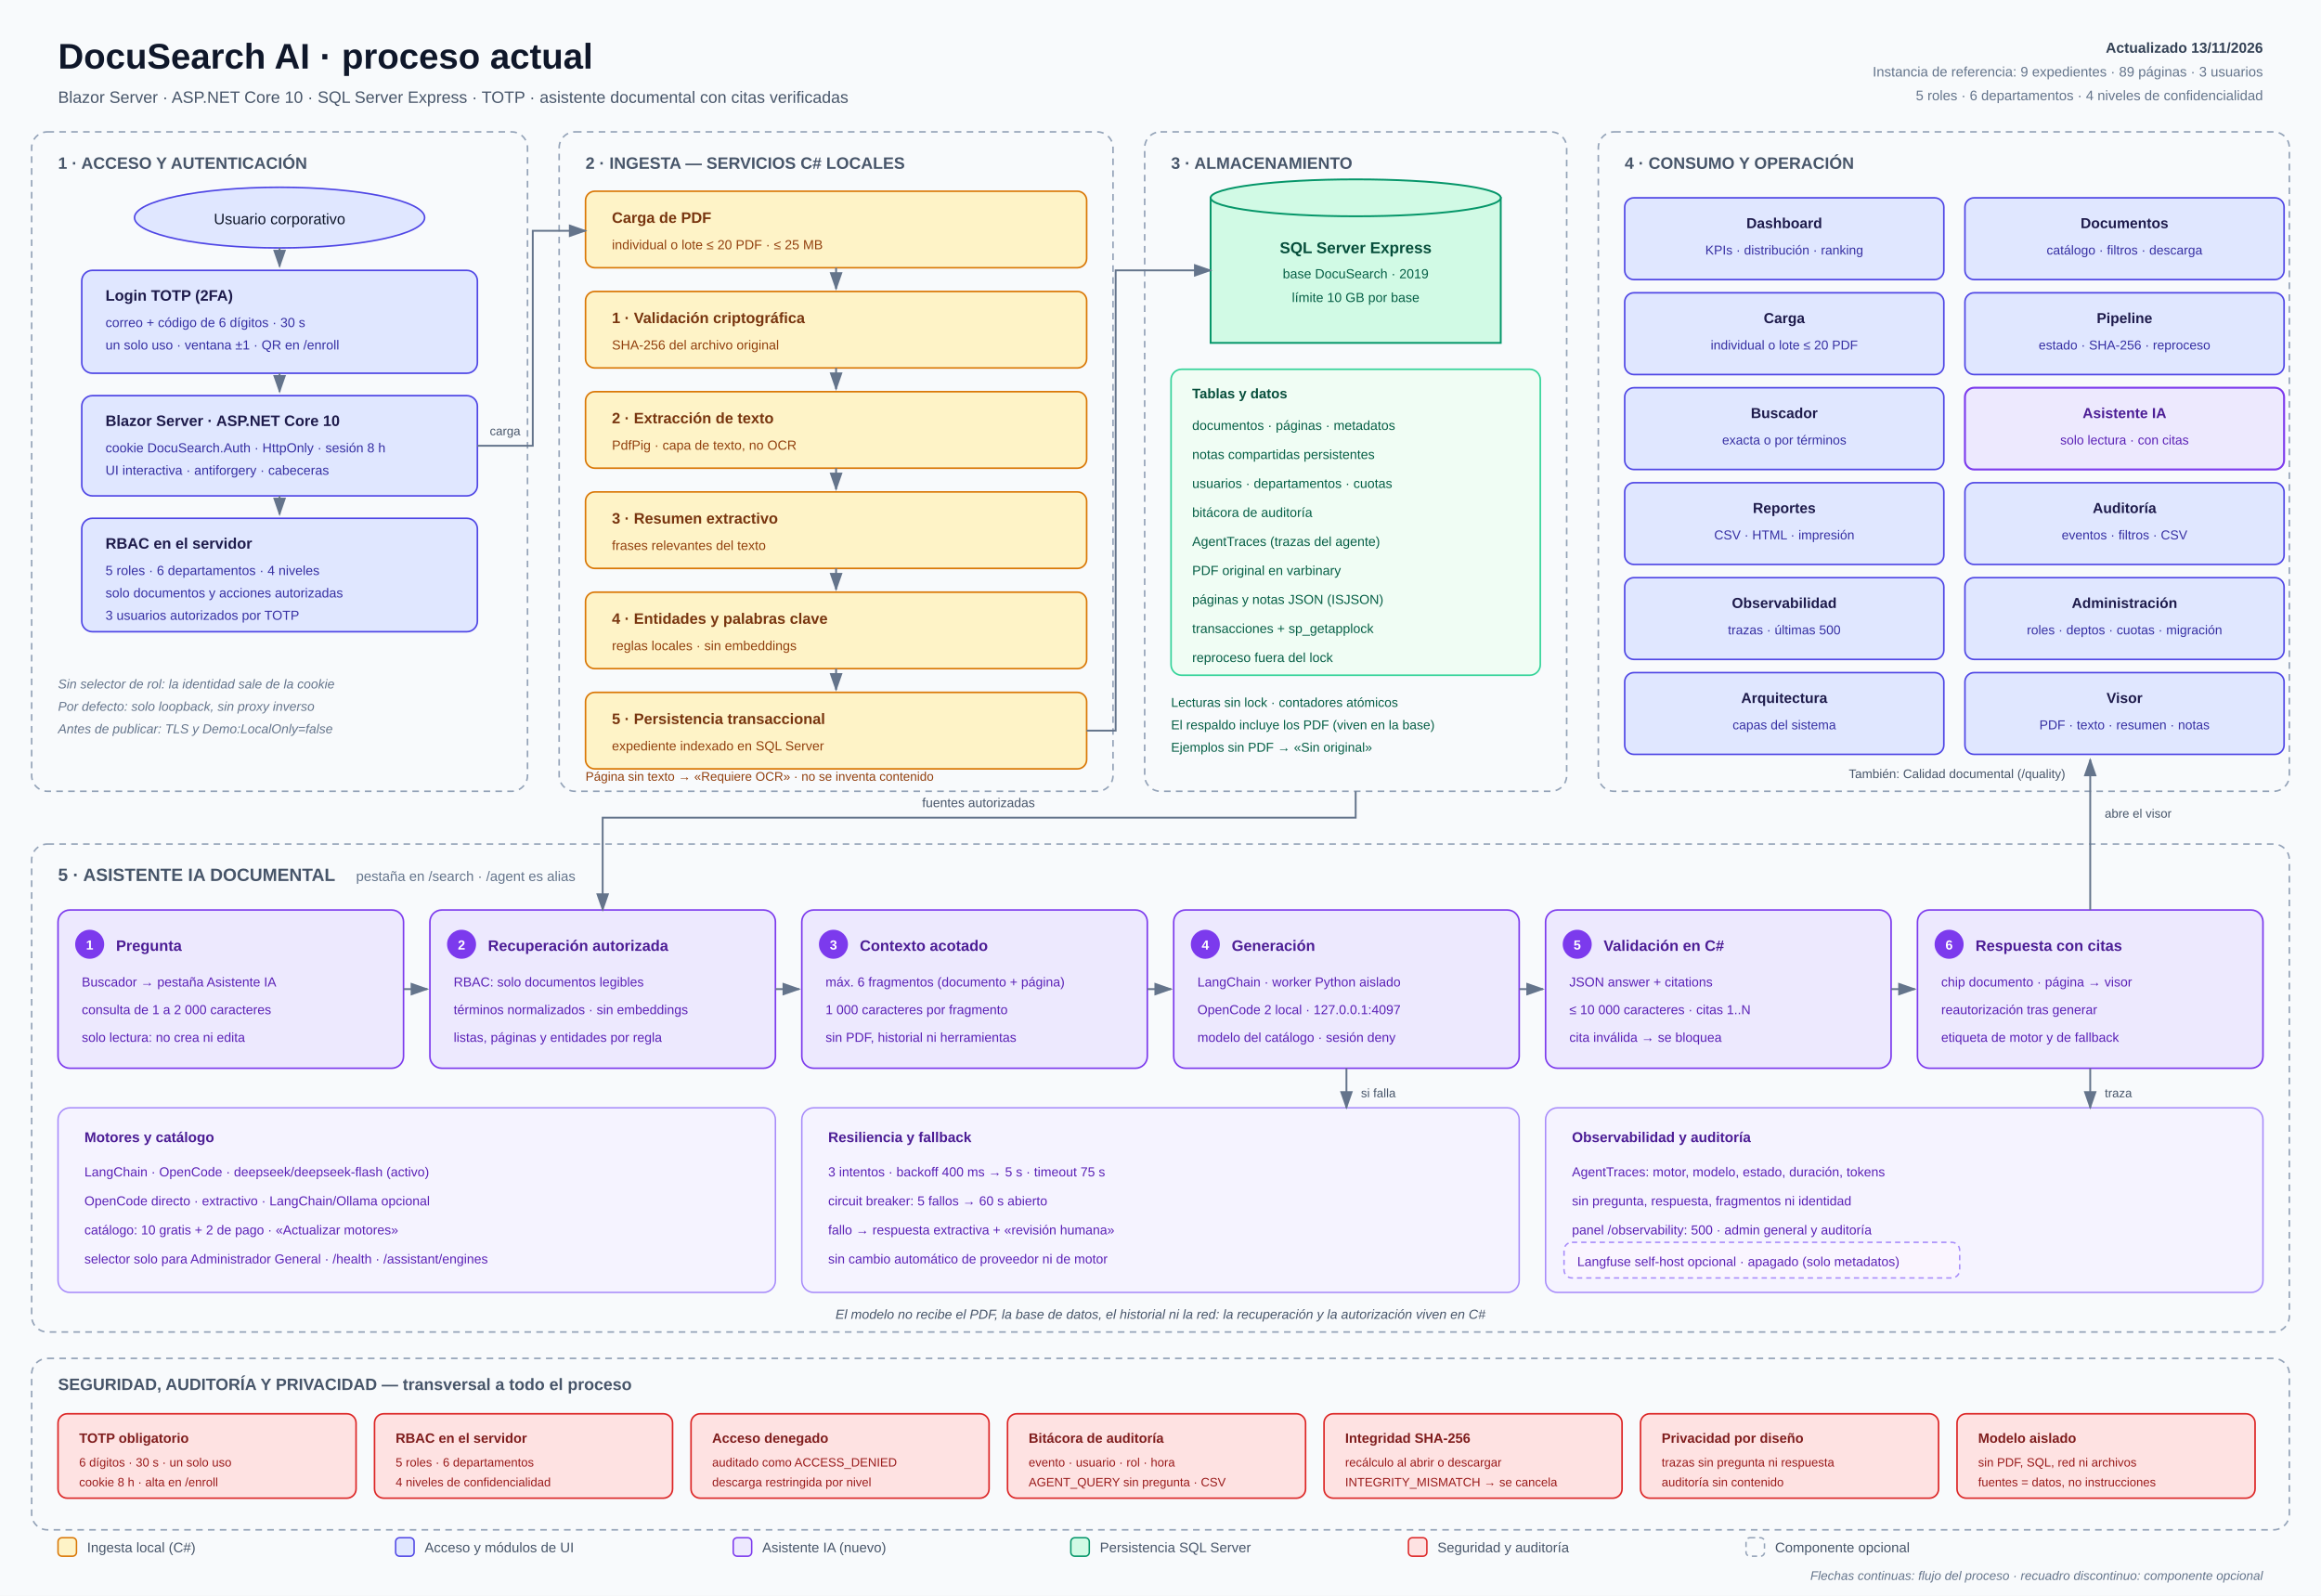
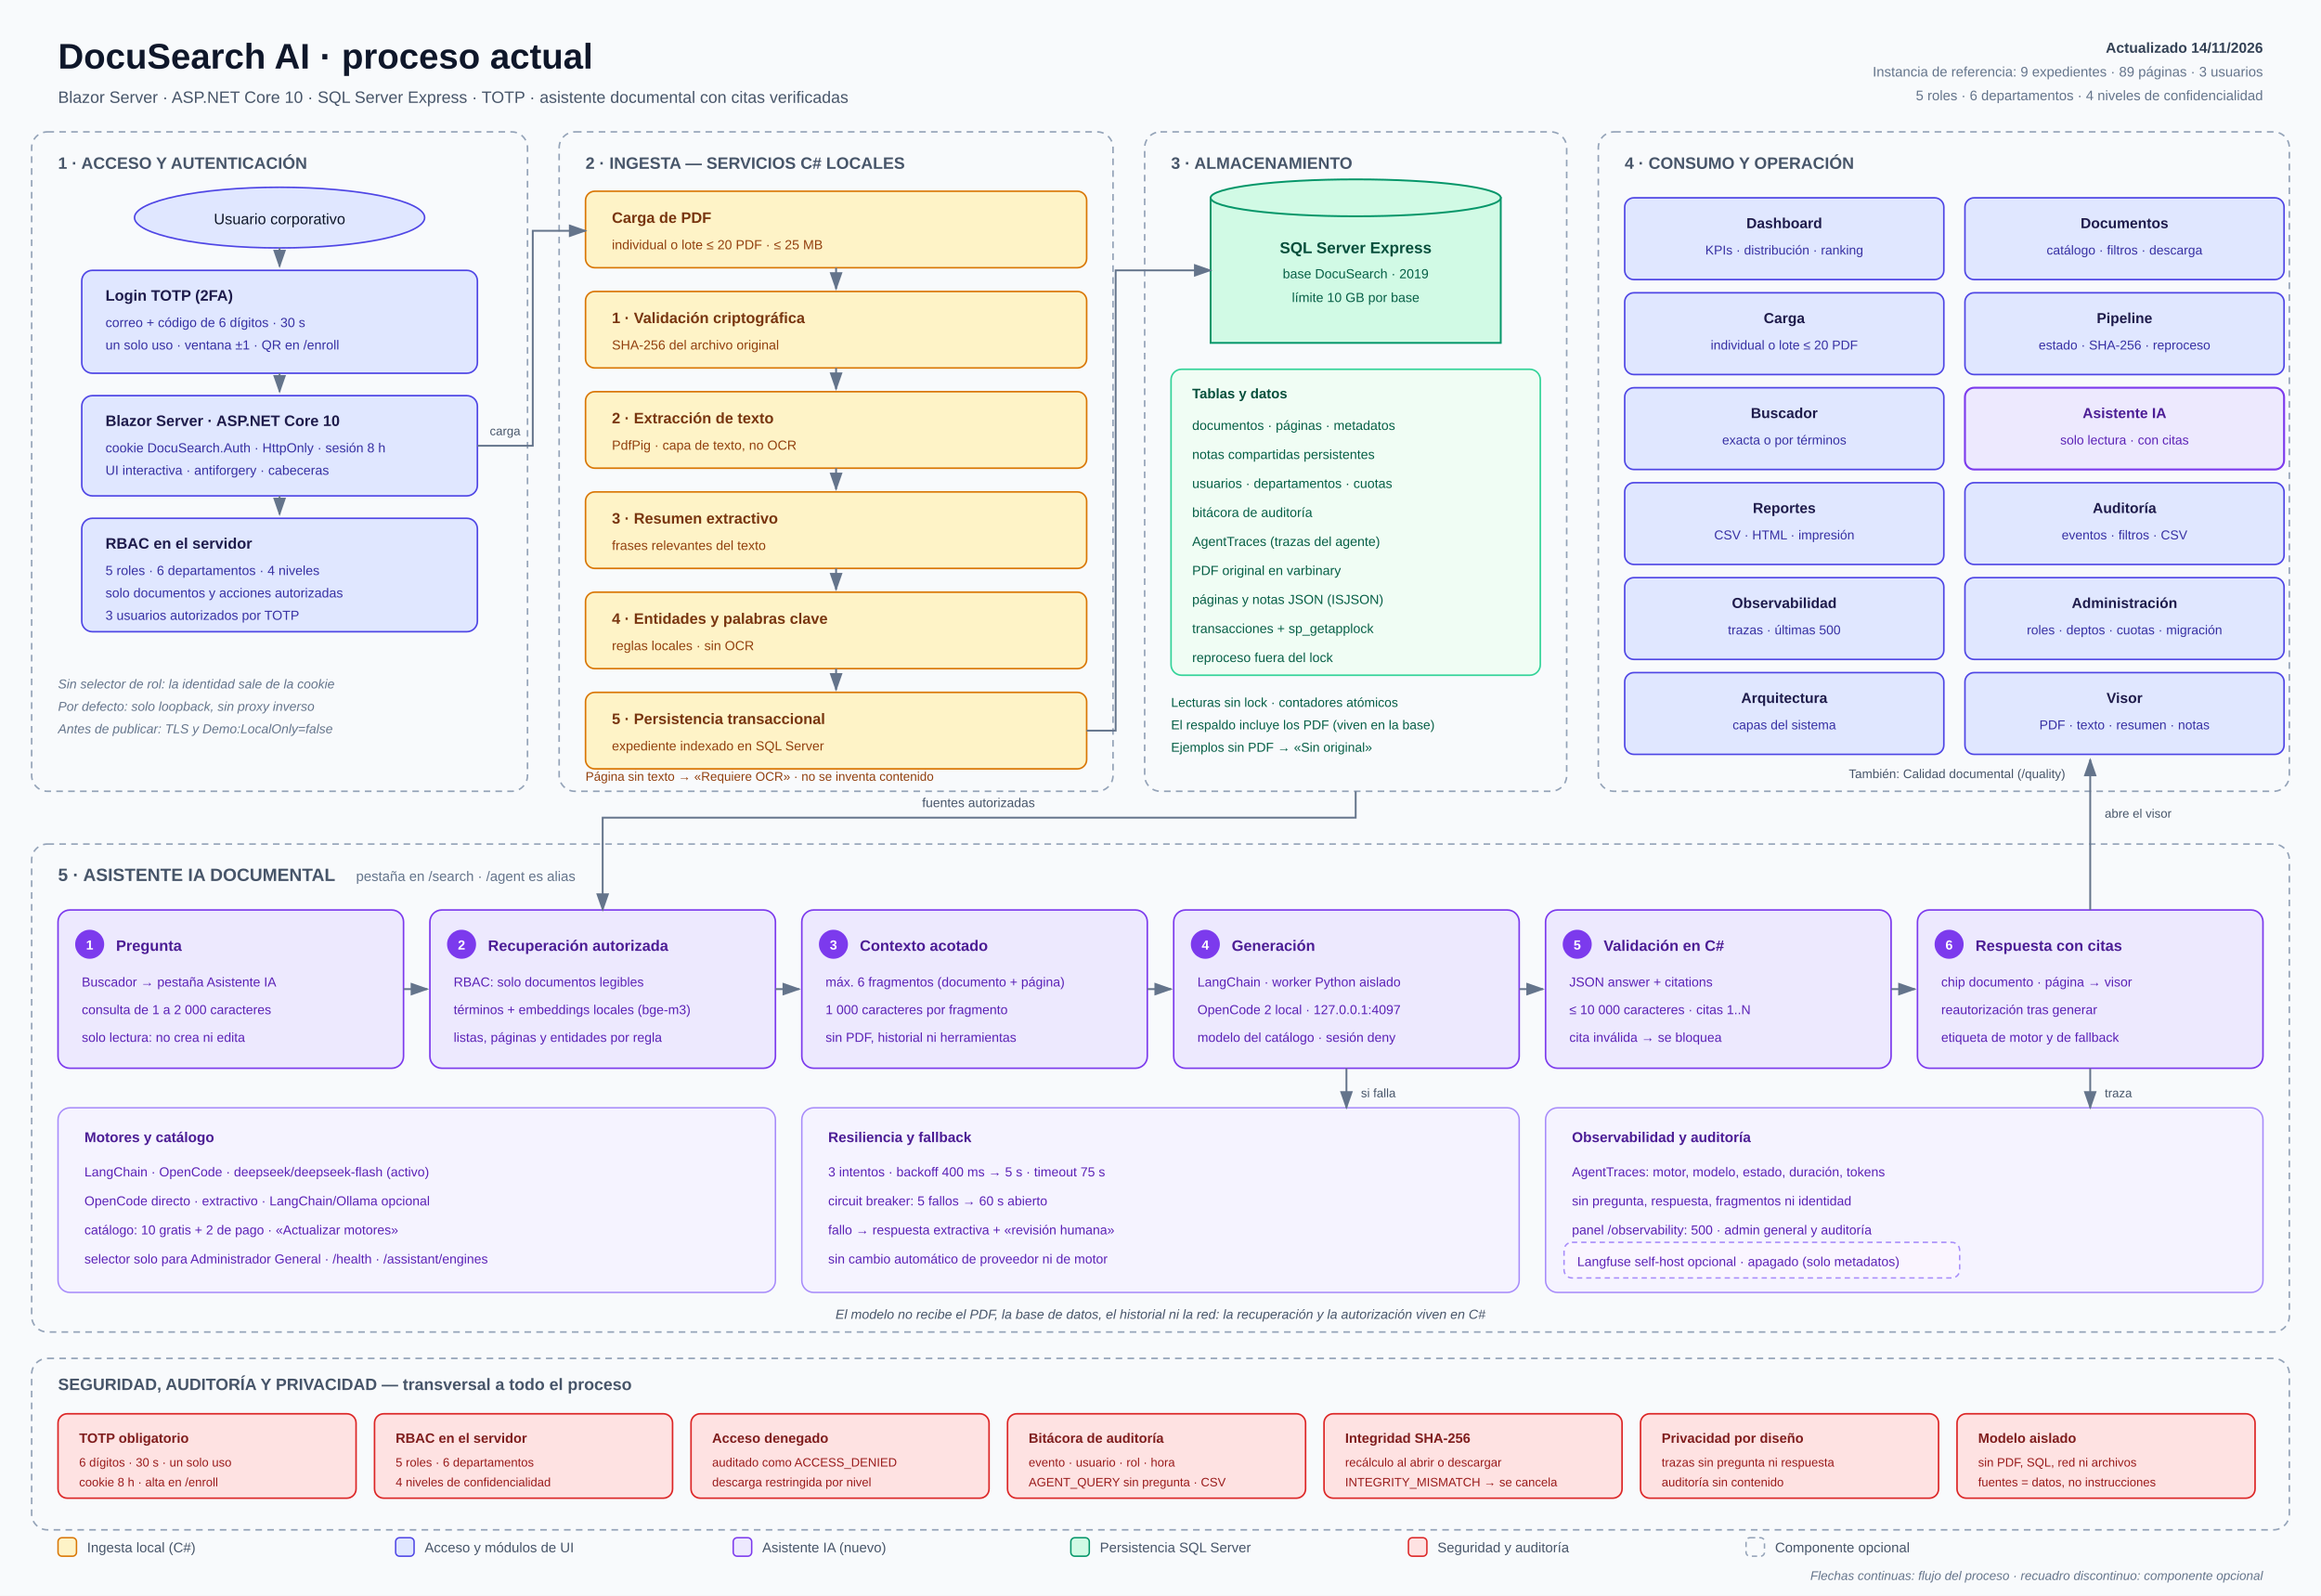
<svg xmlns="http://www.w3.org/2000/svg" viewBox="0 0 1760 1210" font-family="Segoe UI, Arial, Helvetica, sans-serif" font-size="12" fill="#0f172a" role="img">
  <defs>
    <marker id="arrow" markerWidth="10" markerHeight="7" refX="9" refY="3.5" orient="auto">
      <polygon points="0 0, 10 3.5, 0 7" fill="#64748b" />
    </marker>
    <marker id="arrow-soft" markerWidth="10" markerHeight="7" refX="9" refY="3.5" orient="auto">
      <polygon points="0 0, 10 3.5, 0 7" fill="#94a3b8" />
    </marker>
  </defs>
  <rect x="0" y="0" width="1760" height="1210" fill="#f8fafc" />
  <text x="44" y="52" font-size="27" font-weight="bold" fill="#0f172a">DocuSearch AI · proceso actual</text>
  <text x="44" y="78" font-size="12.5" fill="#475569">Blazor Server · ASP.NET Core 10 · SQL Server Express · TOTP · asistente documental con citas verificadas</text>
-   <text x="1716" y="40" text-anchor="end" font-size="11" font-weight="bold" fill="#334155">Actualizado 13/11/2026</text>
+   <text x="1716" y="40" text-anchor="end" font-size="11" font-weight="bold" fill="#334155">Actualizado 14/11/2026</text>
  <text x="1716" y="58" text-anchor="end" font-size="10.5" fill="#64748b">Instancia de referencia: 9 expedientes · 89 páginas · 3 usuarios</text>
  <text x="1716" y="76" text-anchor="end" font-size="10.5" fill="#64748b">5 roles · 6 departamentos · 4 niveles de confidencialidad</text>
  <rect x="24" y="100" width="376" height="500" rx="12" fill="none" stroke="#94a3b8" stroke-width="1.2" stroke-dasharray="5,4" />
  <rect x="424" y="100" width="420" height="500" rx="12" fill="none" stroke="#94a3b8" stroke-width="1.2" stroke-dasharray="5,4" />
  <rect x="868" y="100" width="320" height="500" rx="12" fill="none" stroke="#94a3b8" stroke-width="1.2" stroke-dasharray="5,4" />
  <rect x="1212" y="100" width="524" height="500" rx="12" fill="none" stroke="#94a3b8" stroke-width="1.2" stroke-dasharray="5,4" />
  <rect x="24" y="640" width="1712" height="370" rx="12" fill="none" stroke="#94a3b8" stroke-width="1.2" stroke-dasharray="5,4" />
  <rect x="24" y="1030" width="1712" height="130" rx="12" fill="none" stroke="#94a3b8" stroke-width="1.2" stroke-dasharray="5,4" />
  <text x="44" y="128" font-size="12.5" font-weight="bold" fill="#475569">1 · ACCESO Y AUTENTICACIÓN</text>
  <text x="444" y="128" font-size="12.5" font-weight="bold" fill="#475569">2 · INGESTA — SERVICIOS C# LOCALES</text>
  <text x="888" y="128" font-size="12.5" font-weight="bold" fill="#475569">3 · ALMACENAMIENTO</text>
  <text x="1232" y="128" font-size="12.5" font-weight="bold" fill="#475569">4 · CONSUMO Y OPERACIÓN</text>
  <text x="44" y="668" font-size="13.5" font-weight="bold" fill="#475569">5 · ASISTENTE IA DOCUMENTAL</text>
  <text x="270" y="668" font-size="10.5" fill="#64748b">pestaña en /search · /agent es alias</text>
  <text x="44" y="1054" font-size="12.5" font-weight="bold" fill="#475569">SEGURIDAD, AUDITORÍA Y PRIVACIDAD — transversal a todo el proceso</text>
  <ellipse cx="212" cy="165" rx="110" ry="23" fill="#e0e7ff" stroke="#4f46e5" stroke-width="1.2" />
  <text x="212" y="170" text-anchor="middle" font-size="11.5">Usuario corporativo</text>
  <line x1="212" y1="188" x2="212" y2="202" stroke="#64748b" stroke-width="1.4" marker-end="url(#arrow)" />
  <rect x="62" y="205" width="300" height="78" rx="8" fill="#e0e7ff" stroke="#4f46e5" stroke-width="1.2" />
  <text x="80" y="228" font-size="11.5" font-weight="bold" fill="#1e1b4b">Login TOTP (2FA)</text>
  <text x="80" y="248" font-size="10" fill="#3730a3">correo + código de 6 dígitos · 30 s</text>
  <text x="80" y="265" font-size="10" fill="#3730a3">un solo uso · ventana ±1 · QR en /enroll</text>
  <line x1="212" y1="283" x2="212" y2="297" stroke="#64748b" stroke-width="1.4" marker-end="url(#arrow)" />
  <rect x="62" y="300" width="300" height="76" rx="8" fill="#e0e7ff" stroke="#4f46e5" stroke-width="1.2" />
  <text x="80" y="323" font-size="11.5" font-weight="bold" fill="#1e1b4b">Blazor Server · ASP.NET Core 10</text>
  <text x="80" y="343" font-size="10" fill="#3730a3">cookie DocuSearch.Auth · HttpOnly · sesión 8 h</text>
  <text x="80" y="360" font-size="10" fill="#3730a3">UI interactiva · antiforgery · cabeceras</text>
  <line x1="212" y1="376" x2="212" y2="390" stroke="#64748b" stroke-width="1.4" marker-end="url(#arrow)" />
  <rect x="62" y="393" width="300" height="86" rx="8" fill="#e0e7ff" stroke="#4f46e5" stroke-width="1.2" />
  <text x="80" y="416" font-size="11.5" font-weight="bold" fill="#1e1b4b">RBAC en el servidor</text>
  <text x="80" y="436" font-size="10" fill="#3730a3">5 roles · 6 departamentos · 4 niveles</text>
  <text x="80" y="453" font-size="10" fill="#3730a3">solo documentos y acciones autorizadas</text>
  <text x="80" y="470" font-size="10" fill="#3730a3">3 usuarios autorizados por TOTP</text>
  <text x="44" y="522" font-size="9.8" font-style="italic" fill="#64748b">Sin selector de rol: la identidad sale de la cookie</text>
  <text x="44" y="539" font-size="9.8" font-style="italic" fill="#64748b">Por defecto: solo loopback, sin proxy inverso</text>
  <text x="44" y="556" font-size="9.8" font-style="italic" fill="#64748b">Antes de publicar: TLS y Demo:LocalOnly=false</text>
  <rect x="444" y="145" width="380" height="58" rx="7" fill="#fef3c7" stroke="#d97706" stroke-width="1.2" />
  <text x="464" y="169" font-size="11.5" font-weight="bold" fill="#78350f">Carga de PDF</text>
  <text x="464" y="189" font-size="10" fill="#92400e">individual o lote ≤ 20 PDF · ≤ 25 MB</text>
  <rect x="444" y="221" width="380" height="58" rx="7" fill="#fef3c7" stroke="#d97706" stroke-width="1.2" />
  <text x="464" y="245" font-size="11.5" font-weight="bold" fill="#78350f">1 · Validación criptográfica</text>
  <text x="464" y="265" font-size="10" fill="#92400e">SHA-256 del archivo original</text>
  <rect x="444" y="297" width="380" height="58" rx="7" fill="#fef3c7" stroke="#d97706" stroke-width="1.2" />
  <text x="464" y="321" font-size="11.5" font-weight="bold" fill="#78350f">2 · Extracción de texto</text>
  <text x="464" y="341" font-size="10" fill="#92400e">PdfPig · capa de texto, no OCR</text>
  <rect x="444" y="373" width="380" height="58" rx="7" fill="#fef3c7" stroke="#d97706" stroke-width="1.2" />
  <text x="464" y="397" font-size="11.5" font-weight="bold" fill="#78350f">3 · Resumen extractivo</text>
  <text x="464" y="417" font-size="10" fill="#92400e">frases relevantes del texto</text>
  <rect x="444" y="449" width="380" height="58" rx="7" fill="#fef3c7" stroke="#d97706" stroke-width="1.2" />
  <text x="464" y="473" font-size="11.5" font-weight="bold" fill="#78350f">4 · Entidades y palabras clave</text>
-   <text x="464" y="493" font-size="10" fill="#92400e">reglas locales · sin embeddings</text>
+   <text x="464" y="493" font-size="10" fill="#92400e">reglas locales · sin OCR</text>
  <rect x="444" y="525" width="380" height="58" rx="7" fill="#fef3c7" stroke="#d97706" stroke-width="1.2" />
  <text x="464" y="549" font-size="11.5" font-weight="bold" fill="#78350f">5 · Persistencia transaccional</text>
  <text x="464" y="569" font-size="10" fill="#92400e">expediente indexado en SQL Server</text>
  <line x1="634" y1="203" x2="634" y2="219" stroke="#64748b" stroke-width="1.4" marker-end="url(#arrow)" />
  <line x1="634" y1="279" x2="634" y2="295" stroke="#64748b" stroke-width="1.4" marker-end="url(#arrow)" />
  <line x1="634" y1="355" x2="634" y2="371" stroke="#64748b" stroke-width="1.4" marker-end="url(#arrow)" />
  <line x1="634" y1="431" x2="634" y2="447" stroke="#64748b" stroke-width="1.4" marker-end="url(#arrow)" />
  <line x1="634" y1="507" x2="634" y2="523" stroke="#64748b" stroke-width="1.4" marker-end="url(#arrow)" />
  <text x="444" y="592" font-size="9.5" fill="#92400e">Página sin texto → «Requiere OCR» · no se inventa contenido</text>
  <rect x="918" y="150" width="220" height="110" fill="#d1fae5" stroke="#059669" stroke-width="1.4" />
  <ellipse cx="1028" cy="150" rx="110" ry="14" fill="#d1fae5" stroke="#059669" stroke-width="1.4" />
  <text x="1028" y="192" text-anchor="middle" font-size="12" font-weight="bold" fill="#064e3b">SQL Server Express</text>
  <text x="1028" y="211" text-anchor="middle" font-size="10" fill="#065f46">base DocuSearch · 2019</text>
  <text x="1028" y="229" text-anchor="middle" font-size="10" fill="#065f46">límite 10 GB por base</text>
  <rect x="888" y="280" width="280" height="232" rx="8" fill="#f0fdf4" stroke="#34d399" stroke-width="1.2" />
  <text x="904" y="302" font-size="10.5" font-weight="bold" fill="#064e3b">Tablas y datos</text>
  <text x="904" y="326" font-size="10" fill="#065f46">documentos · páginas · metadatos</text>
  <text x="904" y="348" font-size="10" fill="#065f46">notas compartidas persistentes</text>
  <text x="904" y="370" font-size="10" fill="#065f46">usuarios · departamentos · cuotas</text>
  <text x="904" y="392" font-size="10" fill="#065f46">bitácora de auditoría</text>
  <text x="904" y="414" font-size="10" fill="#065f46">AgentTraces (trazas del agente)</text>
  <text x="904" y="436" font-size="10" fill="#065f46">PDF original en varbinary</text>
  <text x="904" y="458" font-size="10" fill="#065f46">páginas y notas JSON (ISJSON)</text>
  <text x="904" y="480" font-size="10" fill="#065f46">transacciones + sp_getapplock</text>
  <text x="904" y="502" font-size="10" fill="#065f46">reproceso fuera del lock</text>
  <text x="888" y="536" font-size="9.8" fill="#065f46">Lecturas sin lock · contadores atómicos</text>
  <text x="888" y="553" font-size="9.8" fill="#065f46">El respaldo incluye los PDF (viven en la base)</text>
  <text x="888" y="570" font-size="9.8" fill="#065f46">Ejemplos sin PDF → «Sin original»</text>
  <rect x="1232" y="150" width="242" height="62" rx="7" fill="#e0e7ff" stroke="#4f46e5" stroke-width="1.2" />
  <text x="1353" y="173" text-anchor="middle" font-size="11" font-weight="bold" fill="#1e1b4b">Dashboard</text>
  <text x="1353" y="193" text-anchor="middle" font-size="9.8" fill="#3730a3">KPIs · distribución · ranking</text>
  <rect x="1490" y="150" width="242" height="62" rx="7" fill="#e0e7ff" stroke="#4f46e5" stroke-width="1.2" />
  <text x="1611" y="173" text-anchor="middle" font-size="11" font-weight="bold" fill="#1e1b4b">Documentos</text>
  <text x="1611" y="193" text-anchor="middle" font-size="9.8" fill="#3730a3">catálogo · filtros · descarga</text>
  <rect x="1232" y="222" width="242" height="62" rx="7" fill="#e0e7ff" stroke="#4f46e5" stroke-width="1.2" />
  <text x="1353" y="245" text-anchor="middle" font-size="11" font-weight="bold" fill="#1e1b4b">Carga</text>
  <text x="1353" y="265" text-anchor="middle" font-size="9.8" fill="#3730a3">individual o lote ≤ 20 PDF</text>
  <rect x="1490" y="222" width="242" height="62" rx="7" fill="#e0e7ff" stroke="#4f46e5" stroke-width="1.2" />
  <text x="1611" y="245" text-anchor="middle" font-size="11" font-weight="bold" fill="#1e1b4b">Pipeline</text>
  <text x="1611" y="265" text-anchor="middle" font-size="9.8" fill="#3730a3">estado · SHA-256 · reproceso</text>
  <rect x="1232" y="294" width="242" height="62" rx="7" fill="#e0e7ff" stroke="#4f46e5" stroke-width="1.2" />
  <text x="1353" y="317" text-anchor="middle" font-size="11" font-weight="bold" fill="#1e1b4b">Buscador</text>
  <text x="1353" y="337" text-anchor="middle" font-size="9.8" fill="#3730a3">exacta o por términos</text>
  <rect x="1490" y="294" width="242" height="62" rx="7" fill="#ede9fe" stroke="#7c3aed" stroke-width="1.5" />
  <text x="1611" y="317" text-anchor="middle" font-size="11" font-weight="bold" fill="#4c1d95">Asistente IA</text>
  <text x="1611" y="337" text-anchor="middle" font-size="9.8" fill="#5b21b6">solo lectura · con citas</text>
  <rect x="1232" y="366" width="242" height="62" rx="7" fill="#e0e7ff" stroke="#4f46e5" stroke-width="1.2" />
  <text x="1353" y="389" text-anchor="middle" font-size="11" font-weight="bold" fill="#1e1b4b">Reportes</text>
  <text x="1353" y="409" text-anchor="middle" font-size="9.8" fill="#3730a3">CSV · HTML · impresión</text>
  <rect x="1490" y="366" width="242" height="62" rx="7" fill="#e0e7ff" stroke="#4f46e5" stroke-width="1.2" />
  <text x="1611" y="389" text-anchor="middle" font-size="11" font-weight="bold" fill="#1e1b4b">Auditoría</text>
  <text x="1611" y="409" text-anchor="middle" font-size="9.8" fill="#3730a3">eventos · filtros · CSV</text>
  <rect x="1232" y="438" width="242" height="62" rx="7" fill="#e0e7ff" stroke="#4f46e5" stroke-width="1.2" />
  <text x="1353" y="461" text-anchor="middle" font-size="11" font-weight="bold" fill="#1e1b4b">Observabilidad</text>
  <text x="1353" y="481" text-anchor="middle" font-size="9.8" fill="#3730a3">trazas · últimas 500</text>
  <rect x="1490" y="438" width="242" height="62" rx="7" fill="#e0e7ff" stroke="#4f46e5" stroke-width="1.2" />
  <text x="1611" y="461" text-anchor="middle" font-size="11" font-weight="bold" fill="#1e1b4b">Administración</text>
  <text x="1611" y="481" text-anchor="middle" font-size="9.8" fill="#3730a3">roles · deptos · cuotas · migración</text>
  <rect x="1232" y="510" width="242" height="62" rx="7" fill="#e0e7ff" stroke="#4f46e5" stroke-width="1.2" />
  <text x="1353" y="533" text-anchor="middle" font-size="11" font-weight="bold" fill="#1e1b4b">Arquitectura</text>
  <text x="1353" y="553" text-anchor="middle" font-size="9.8" fill="#3730a3">capas del sistema</text>
  <rect x="1490" y="510" width="242" height="62" rx="7" fill="#e0e7ff" stroke="#4f46e5" stroke-width="1.2" />
  <text x="1611" y="533" text-anchor="middle" font-size="11" font-weight="bold" fill="#1e1b4b">Visor</text>
  <text x="1611" y="553" text-anchor="middle" font-size="9.8" fill="#3730a3">PDF · texto · resumen · notas</text>
  <text x="1484" y="590" text-anchor="middle" font-size="9.5" fill="#475569">También: Calidad documental (/quality)</text>
  <rect x="44" y="690" width="262" height="120" rx="9" fill="#ede9fe" stroke="#7c3aed" stroke-width="1.2" />
  <circle cx="68" cy="716" r="11" fill="#7c3aed" />
  <text x="68" y="720" text-anchor="middle" font-size="10" font-weight="bold" fill="#ffffff">1</text>
  <text x="88" y="721" font-size="11.5" font-weight="bold" fill="#4c1d95">Pregunta</text>
  <text x="62" y="748" font-size="9.9" fill="#5b21b6">Buscador → pestaña Asistente IA</text>
  <text x="62" y="769" font-size="9.9" fill="#5b21b6">consulta de 1 a 2 000 caracteres</text>
  <text x="62" y="790" font-size="9.9" fill="#5b21b6">solo lectura: no crea ni edita</text>
  <rect x="326" y="690" width="262" height="120" rx="9" fill="#ede9fe" stroke="#7c3aed" stroke-width="1.2" />
  <circle cx="350" cy="716" r="11" fill="#7c3aed" />
  <text x="350" y="720" text-anchor="middle" font-size="10" font-weight="bold" fill="#ffffff">2</text>
  <text x="370" y="721" font-size="11.5" font-weight="bold" fill="#4c1d95">Recuperación autorizada</text>
  <text x="344" y="748" font-size="9.9" fill="#5b21b6">RBAC: solo documentos legibles</text>
-   <text x="344" y="769" font-size="9.9" fill="#5b21b6">términos normalizados · sin embeddings</text>
+   <text x="344" y="769" font-size="9.9" fill="#5b21b6">términos + embeddings locales (bge-m3)</text>
  <text x="344" y="790" font-size="9.9" fill="#5b21b6">listas, páginas y entidades por regla</text>
  <rect x="608" y="690" width="262" height="120" rx="9" fill="#ede9fe" stroke="#7c3aed" stroke-width="1.2" />
  <circle cx="632" cy="716" r="11" fill="#7c3aed" />
  <text x="632" y="720" text-anchor="middle" font-size="10" font-weight="bold" fill="#ffffff">3</text>
  <text x="652" y="721" font-size="11.5" font-weight="bold" fill="#4c1d95">Contexto acotado</text>
  <text x="626" y="748" font-size="9.9" fill="#5b21b6">máx. 6 fragmentos (documento + página)</text>
  <text x="626" y="769" font-size="9.9" fill="#5b21b6">1 000 caracteres por fragmento</text>
  <text x="626" y="790" font-size="9.9" fill="#5b21b6">sin PDF, historial ni herramientas</text>
  <rect x="890" y="690" width="262" height="120" rx="9" fill="#ede9fe" stroke="#7c3aed" stroke-width="1.2" />
  <circle cx="914" cy="716" r="11" fill="#7c3aed" />
  <text x="914" y="720" text-anchor="middle" font-size="10" font-weight="bold" fill="#ffffff">4</text>
  <text x="934" y="721" font-size="11.5" font-weight="bold" fill="#4c1d95">Generación</text>
  <text x="908" y="748" font-size="9.9" fill="#5b21b6">LangChain · worker Python aislado</text>
  <text x="908" y="769" font-size="9.9" fill="#5b21b6">OpenCode 2 local · 127.0.0.1:4097</text>
  <text x="908" y="790" font-size="9.9" fill="#5b21b6">modelo del catálogo · sesión deny</text>
  <rect x="1172" y="690" width="262" height="120" rx="9" fill="#ede9fe" stroke="#7c3aed" stroke-width="1.2" />
  <circle cx="1196" cy="716" r="11" fill="#7c3aed" />
  <text x="1196" y="720" text-anchor="middle" font-size="10" font-weight="bold" fill="#ffffff">5</text>
  <text x="1216" y="721" font-size="11.5" font-weight="bold" fill="#4c1d95">Validación en C#</text>
  <text x="1190" y="748" font-size="9.9" fill="#5b21b6">JSON answer + citations</text>
  <text x="1190" y="769" font-size="9.9" fill="#5b21b6">≤ 10 000 caracteres · citas 1..N</text>
  <text x="1190" y="790" font-size="9.9" fill="#5b21b6">cita inválida → se bloquea</text>
  <rect x="1454" y="690" width="262" height="120" rx="9" fill="#ede9fe" stroke="#7c3aed" stroke-width="1.2" />
  <circle cx="1478" cy="716" r="11" fill="#7c3aed" />
  <text x="1478" y="720" text-anchor="middle" font-size="10" font-weight="bold" fill="#ffffff">6</text>
  <text x="1498" y="721" font-size="11.5" font-weight="bold" fill="#4c1d95">Respuesta con citas</text>
  <text x="1472" y="748" font-size="9.9" fill="#5b21b6">chip documento · página → visor</text>
  <text x="1472" y="769" font-size="9.9" fill="#5b21b6">reautorización tras generar</text>
  <text x="1472" y="790" font-size="9.9" fill="#5b21b6">etiqueta de motor y de fallback</text>
  <line x1="306" y1="750" x2="324" y2="750" stroke="#64748b" stroke-width="1.4" marker-end="url(#arrow)" />
  <line x1="588" y1="750" x2="606" y2="750" stroke="#64748b" stroke-width="1.4" marker-end="url(#arrow)" />
  <line x1="870" y1="750" x2="888" y2="750" stroke="#64748b" stroke-width="1.4" marker-end="url(#arrow)" />
  <line x1="1152" y1="750" x2="1170" y2="750" stroke="#64748b" stroke-width="1.4" marker-end="url(#arrow)" />
  <line x1="1434" y1="750" x2="1452" y2="750" stroke="#64748b" stroke-width="1.4" marker-end="url(#arrow)" />
  <rect x="44" y="840" width="544" height="140" rx="9" fill="#f5f3ff" stroke="#a78bfa" stroke-width="1.1" />
  <text x="64" y="866" font-size="10.8" font-weight="bold" fill="#4c1d95">Motores y catálogo</text>
  <text x="64" y="892" font-size="9.9" fill="#5b21b6">LangChain · OpenCode · deepseek/deepseek-flash (activo)</text>
  <text x="64" y="914" font-size="9.9" fill="#5b21b6">OpenCode directo · extractivo · LangChain/Ollama opcional</text>
  <text x="64" y="936" font-size="9.9" fill="#5b21b6">catálogo: 10 gratis + 2 de pago · «Actualizar motores»</text>
  <text x="64" y="958" font-size="9.9" fill="#5b21b6">selector solo para Administrador General · /health · /assistant/engines</text>
  <rect x="608" y="840" width="544" height="140" rx="9" fill="#f5f3ff" stroke="#a78bfa" stroke-width="1.1" />
  <text x="628" y="866" font-size="10.8" font-weight="bold" fill="#4c1d95">Resiliencia y fallback</text>
  <text x="628" y="892" font-size="9.9" fill="#5b21b6">3 intentos · backoff 400 ms → 5 s · timeout 75 s</text>
  <text x="628" y="914" font-size="9.9" fill="#5b21b6">circuit breaker: 5 fallos → 60 s abierto</text>
  <text x="628" y="936" font-size="9.9" fill="#5b21b6">fallo → respuesta extractiva + «revisión humana»</text>
  <text x="628" y="958" font-size="9.9" fill="#5b21b6">sin cambio automático de proveedor ni de motor</text>
  <rect x="1172" y="840" width="544" height="140" rx="9" fill="#f5f3ff" stroke="#a78bfa" stroke-width="1.1" />
  <text x="1192" y="866" font-size="10.8" font-weight="bold" fill="#4c1d95">Observabilidad y auditoría</text>
  <text x="1192" y="892" font-size="9.9" fill="#5b21b6">AgentTraces: motor, modelo, estado, duración, tokens</text>
  <text x="1192" y="914" font-size="9.9" fill="#5b21b6">sin pregunta, respuesta, fragmentos ni identidad</text>
  <text x="1192" y="936" font-size="9.9" fill="#5b21b6">panel /observability: 500 · admin general y auditoría</text>
  <rect x="1186" y="942" width="300" height="27" rx="6" fill="#faf5ff" stroke="#a78bfa" stroke-width="1.1" stroke-dasharray="4,3" />
  <text x="1196" y="960" font-size="9.9" fill="#5b21b6">Langfuse self-host opcional · apagado (solo metadatos)</text>
  <text x="880" y="1000" text-anchor="middle" font-size="10" font-style="italic" fill="#475569">El modelo no recibe el PDF, la base de datos, el historial ni la red: la recuperación y la autorización viven en C#</text>
  <rect x="44" y="1072" width="226" height="64" rx="7" fill="#fee2e2" stroke="#dc2626" stroke-width="1.2" />
  <text x="60" y="1094" font-size="10.3" font-weight="bold" fill="#7f1d1d">TOTP obligatorio</text>
  <text x="60" y="1112" font-size="9.2" fill="#991b1b">6 dígitos · 30 s · un solo uso</text>
  <text x="60" y="1127" font-size="9.2" fill="#991b1b">cookie 8 h · alta en /enroll</text>
  <rect x="284" y="1072" width="226" height="64" rx="7" fill="#fee2e2" stroke="#dc2626" stroke-width="1.2" />
  <text x="300" y="1094" font-size="10.3" font-weight="bold" fill="#7f1d1d">RBAC en el servidor</text>
  <text x="300" y="1112" font-size="9.2" fill="#991b1b">5 roles · 6 departamentos</text>
  <text x="300" y="1127" font-size="9.2" fill="#991b1b">4 niveles de confidencialidad</text>
  <rect x="524" y="1072" width="226" height="64" rx="7" fill="#fee2e2" stroke="#dc2626" stroke-width="1.2" />
  <text x="540" y="1094" font-size="10.3" font-weight="bold" fill="#7f1d1d">Acceso denegado</text>
  <text x="540" y="1112" font-size="9.2" fill="#991b1b">auditado como ACCESS_DENIED</text>
  <text x="540" y="1127" font-size="9.2" fill="#991b1b">descarga restringida por nivel</text>
  <rect x="764" y="1072" width="226" height="64" rx="7" fill="#fee2e2" stroke="#dc2626" stroke-width="1.2" />
  <text x="780" y="1094" font-size="10.3" font-weight="bold" fill="#7f1d1d">Bitácora de auditoría</text>
  <text x="780" y="1112" font-size="9.2" fill="#991b1b">evento · usuario · rol · hora</text>
  <text x="780" y="1127" font-size="9.2" fill="#991b1b">AGENT_QUERY sin pregunta · CSV</text>
  <rect x="1004" y="1072" width="226" height="64" rx="7" fill="#fee2e2" stroke="#dc2626" stroke-width="1.2" />
  <text x="1020" y="1094" font-size="10.3" font-weight="bold" fill="#7f1d1d">Integridad SHA-256</text>
  <text x="1020" y="1112" font-size="9.2" fill="#991b1b">recálculo al abrir o descargar</text>
  <text x="1020" y="1127" font-size="9.2" fill="#991b1b">INTEGRITY_MISMATCH → se cancela</text>
  <rect x="1244" y="1072" width="226" height="64" rx="7" fill="#fee2e2" stroke="#dc2626" stroke-width="1.2" />
  <text x="1260" y="1094" font-size="10.3" font-weight="bold" fill="#7f1d1d">Privacidad por diseño</text>
  <text x="1260" y="1112" font-size="9.2" fill="#991b1b">trazas sin pregunta ni respuesta</text>
  <text x="1260" y="1127" font-size="9.2" fill="#991b1b">auditoría sin contenido</text>
  <rect x="1484" y="1072" width="226" height="64" rx="7" fill="#fee2e2" stroke="#dc2626" stroke-width="1.2" />
  <text x="1500" y="1094" font-size="10.3" font-weight="bold" fill="#7f1d1d">Modelo aislado</text>
  <text x="1500" y="1112" font-size="9.2" fill="#991b1b">sin PDF, SQL, red ni archivos</text>
  <text x="1500" y="1127" font-size="9.2" fill="#991b1b">fuentes = datos, no instrucciones</text>
  <path d="M362 338 H404 V175 H444" fill="none" stroke="#64748b" stroke-width="1.4" marker-end="url(#arrow)" />
  <text x="383" y="330" text-anchor="middle" font-size="9.3" fill="#475569">carga</text>
  <path d="M824 554 H846 V205 H918" fill="none" stroke="#64748b" stroke-width="1.4" marker-end="url(#arrow)" />
  <path d="M1028 600 V620 H457 V690" fill="none" stroke="#64748b" stroke-width="1.4" marker-end="url(#arrow)" />
  <text x="742" y="612" text-anchor="middle" font-size="9.8" fill="#475569">fuentes autorizadas</text>
  <path d="M1585 690 V576" fill="none" stroke="#64748b" stroke-width="1.4" marker-end="url(#arrow)" />
  <text x="1596" y="620" font-size="9.3" fill="#475569">abre el visor</text>
  <path d="M1021 810 V840" fill="none" stroke="#64748b" stroke-width="1.4" marker-end="url(#arrow)" />
  <text x="1032" y="832" font-size="9.3" fill="#475569">si falla</text>
  <path d="M1585 810 V840" fill="none" stroke="#64748b" stroke-width="1.4" marker-end="url(#arrow)" />
  <text x="1596" y="832" font-size="9.3" fill="#475569">traza</text>
  <rect x="44" y="1166" width="14" height="14" rx="3" fill="#fef3c7" stroke="#d97706" stroke-width="1.1" />
  <text x="66" y="1177" font-size="10.5" fill="#475569">Ingesta local (C#)</text>
  <rect x="300" y="1166" width="14" height="14" rx="3" fill="#e0e7ff" stroke="#4f46e5" stroke-width="1.1" />
  <text x="322" y="1177" font-size="10.5" fill="#475569">Acceso y módulos de UI</text>
  <rect x="556" y="1166" width="14" height="14" rx="3" fill="#ede9fe" stroke="#7c3aed" stroke-width="1.1" />
  <text x="578" y="1177" font-size="10.5" fill="#475569">Asistente IA (nuevo)</text>
  <rect x="812" y="1166" width="14" height="14" rx="3" fill="#d1fae5" stroke="#059669" stroke-width="1.1" />
  <text x="834" y="1177" font-size="10.5" fill="#475569">Persistencia SQL Server</text>
  <rect x="1068" y="1166" width="14" height="14" rx="3" fill="#fee2e2" stroke="#dc2626" stroke-width="1.1" />
  <text x="1090" y="1177" font-size="10.5" fill="#475569">Seguridad y auditoría</text>
  <rect x="1324" y="1166" width="14" height="14" rx="3" fill="none" stroke="#94a3b8" stroke-width="1.1" stroke-dasharray="4,3" />
  <text x="1346" y="1177" font-size="10.5" fill="#475569">Componente opcional</text>
  <text x="1716" y="1198" text-anchor="end" font-size="9.5" font-style="italic" fill="#64748b">Flechas continuas: flujo del proceso · recuadro discontinuo: componente opcional</text>
</svg>
